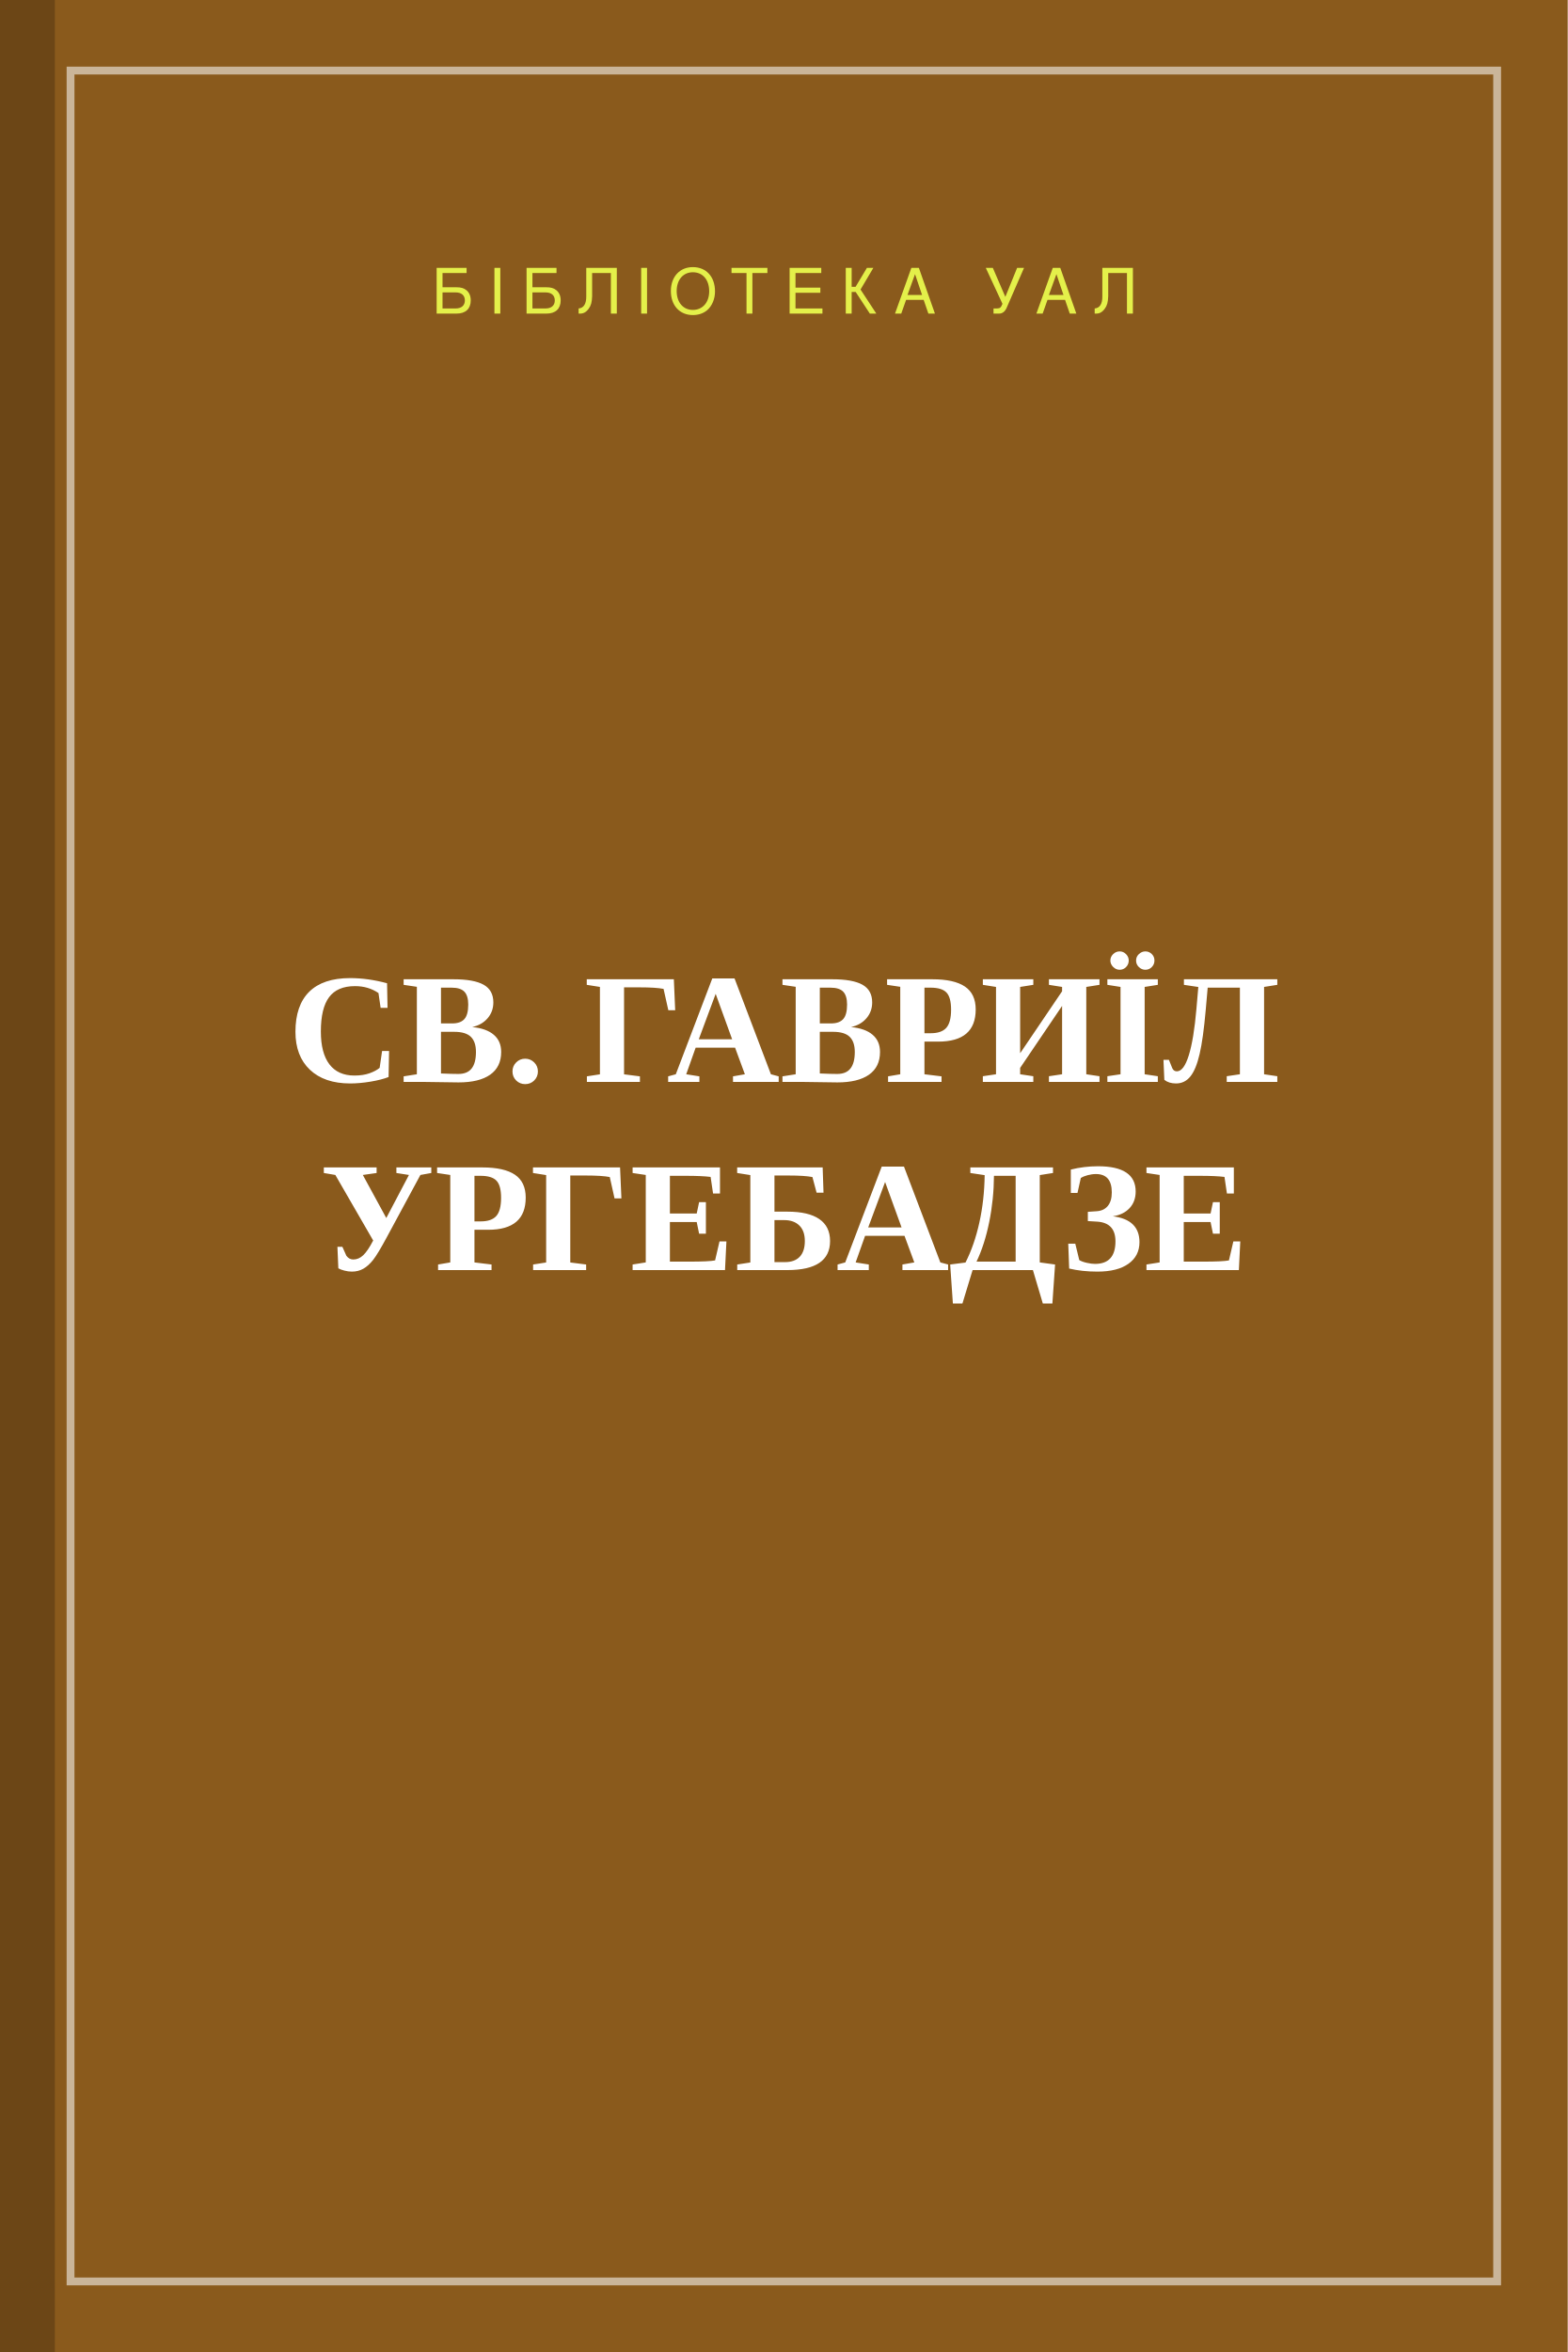
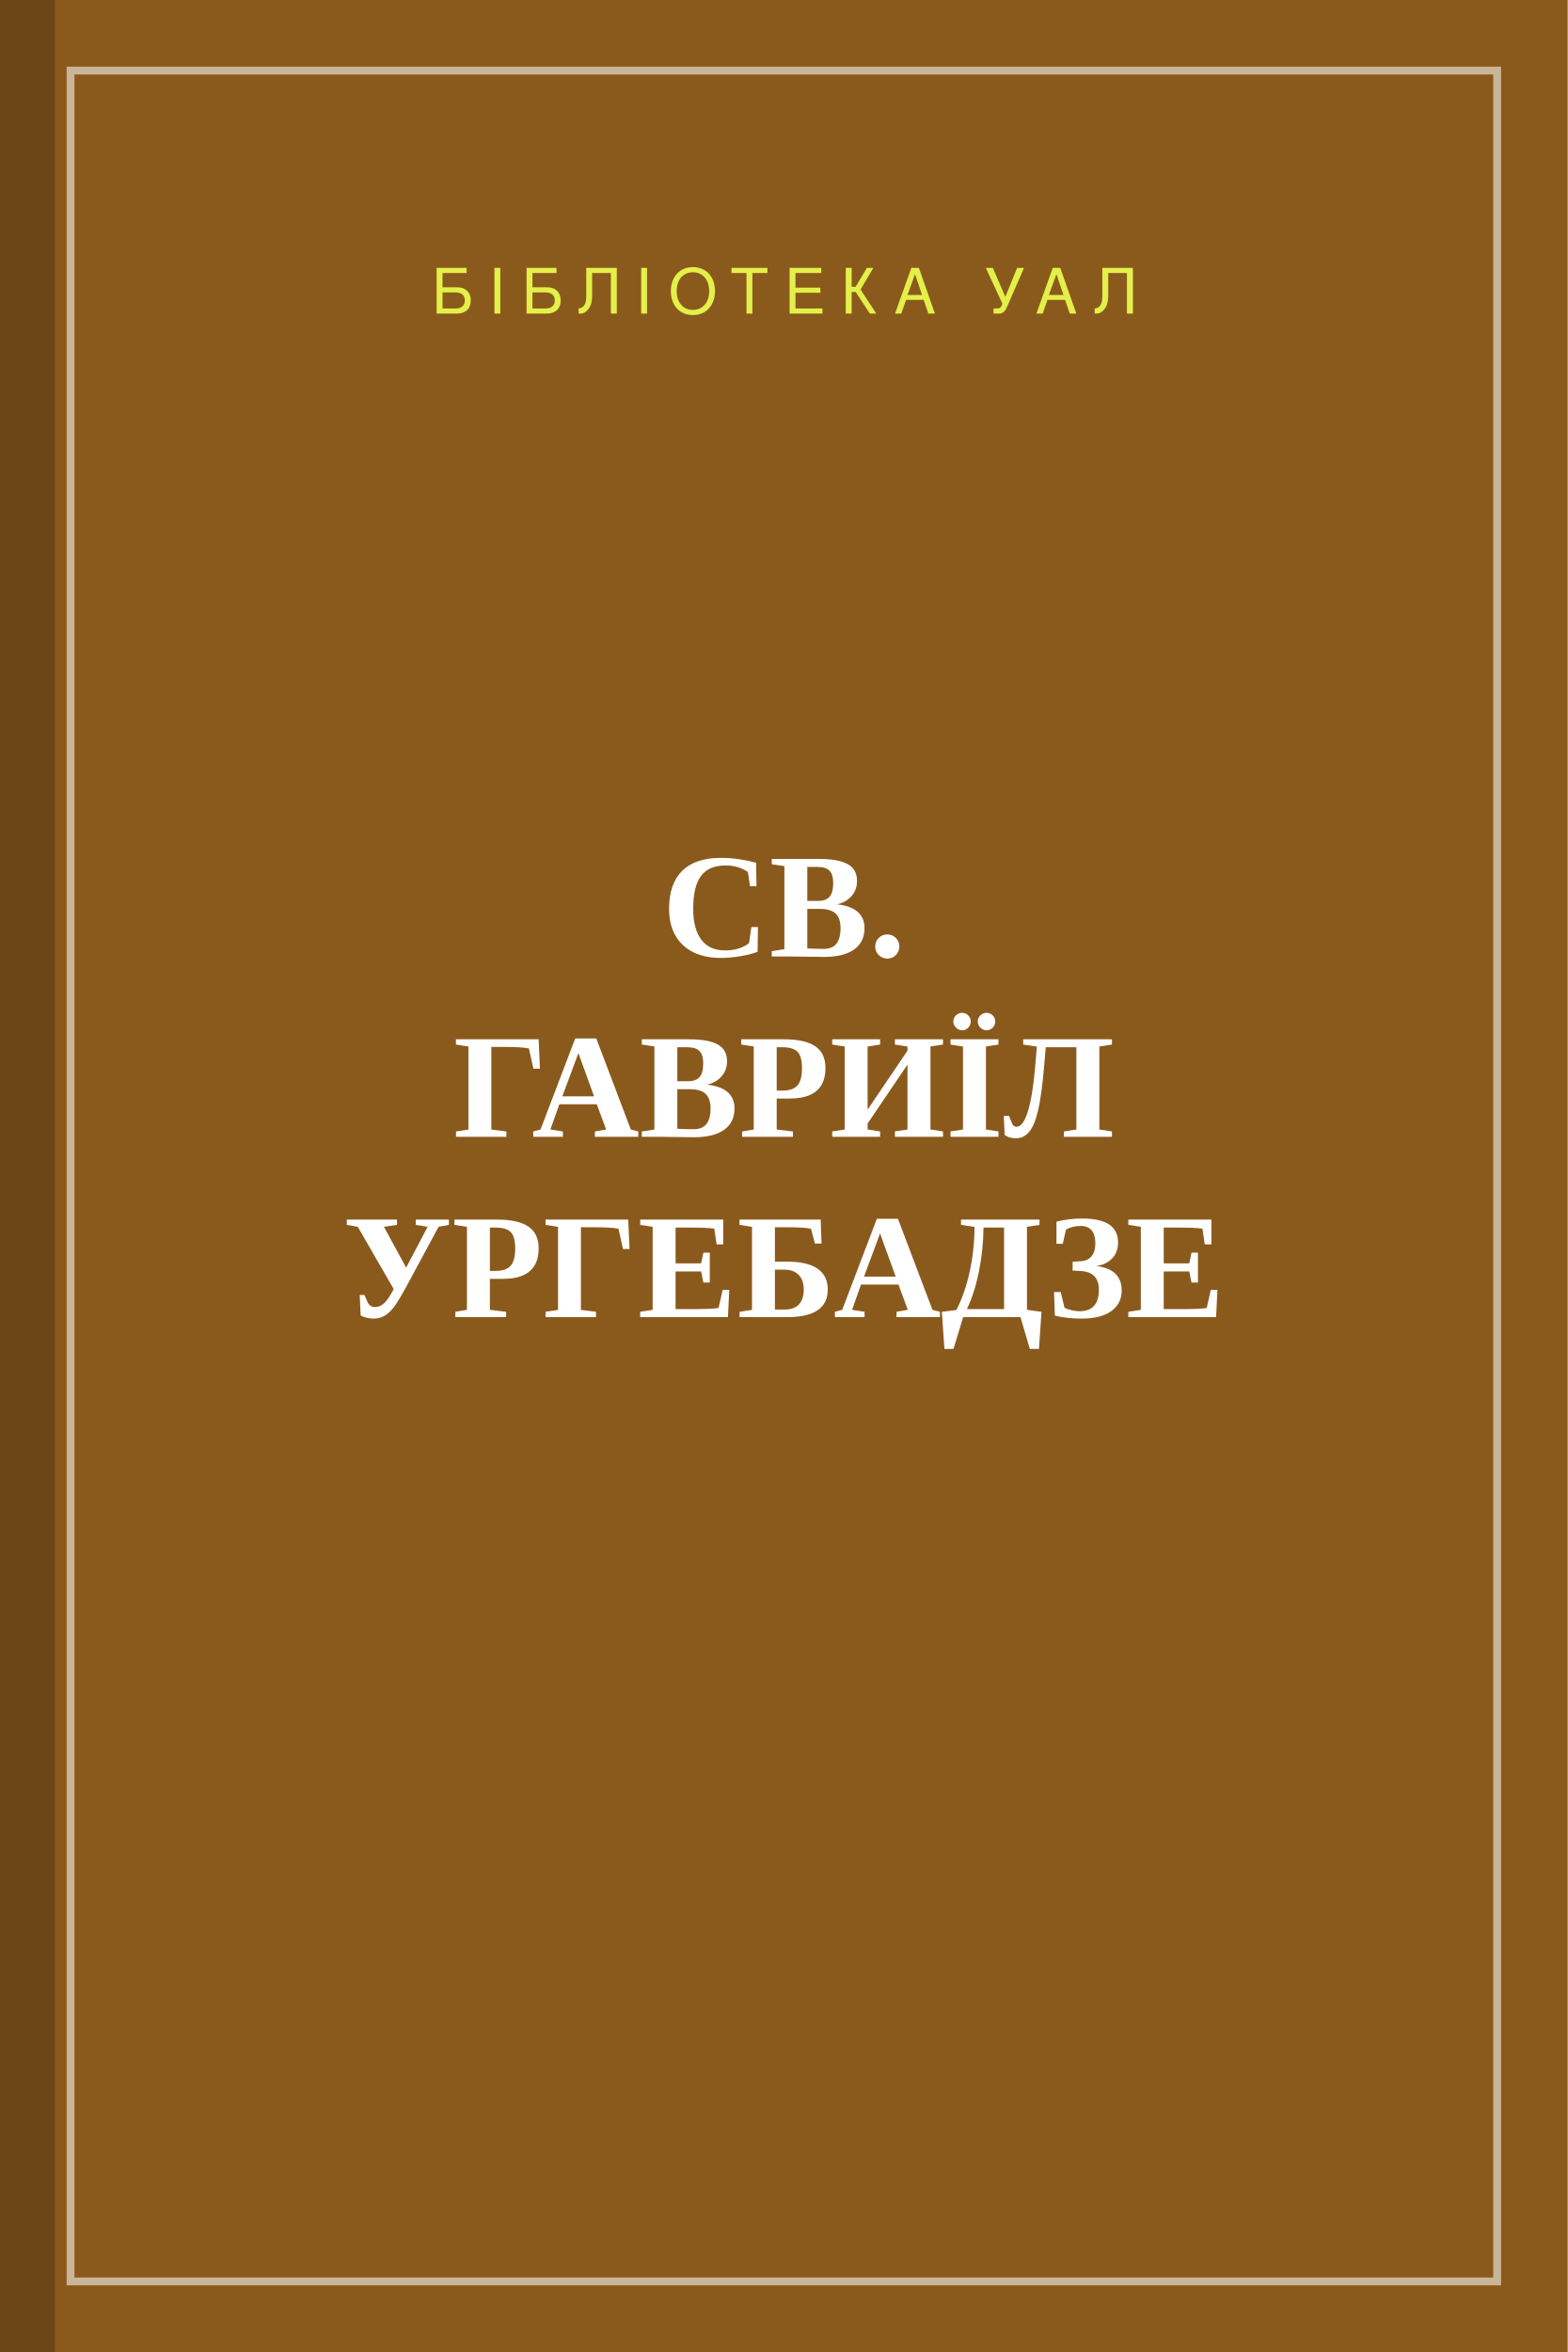
<svg xmlns="http://www.w3.org/2000/svg" viewBox="0 0 400 600" width="400" height="600">
  <rect width="400" height="600" fill="#8a5a1c" />
  <rect x="18" y="18" width="364" height="564" fill="none" stroke="#fff" stroke-opacity=".55" stroke-width="2" />
  <rect x="0" y="0" width="14" height="600" fill="#000" fill-opacity=".22" />
  <g fill="#fff" font-family="Georgia, 'Times New Roman', serif" font-weight="700" text-anchor="middle">
-     <text x="200" y="276" font-size="40">СВ. ГАВРИЇЛ</text>
-     <text x="200" y="324" font-size="40">УРГЕБАДЗЕ</text>
+     <text x="200" y="244" font-size="38">СВ.</text>
+     <text x="200" y="290" font-size="38">ГАВРИЇЛ</text>
+     <text x="200" y="336" font-size="38">УРГЕБАДЗЕ</text>
  </g>
-   <text x="200" y="520" fill="#fff" fill-opacity=".85" font-family="Helvetica, Arial, sans-serif" font-size="22" text-anchor="middle" />
+   <g fill="#fff" fill-opacity=".85" font-family="Helvetica, Arial, sans-serif" text-anchor="middle" />
  <text x="200" y="80" fill="#e4f04a" font-family="Helvetica, Arial, sans-serif" font-size="16" letter-spacing="4" text-anchor="middle">БІБЛІОТЕКА УАЛ</text>
</svg>
